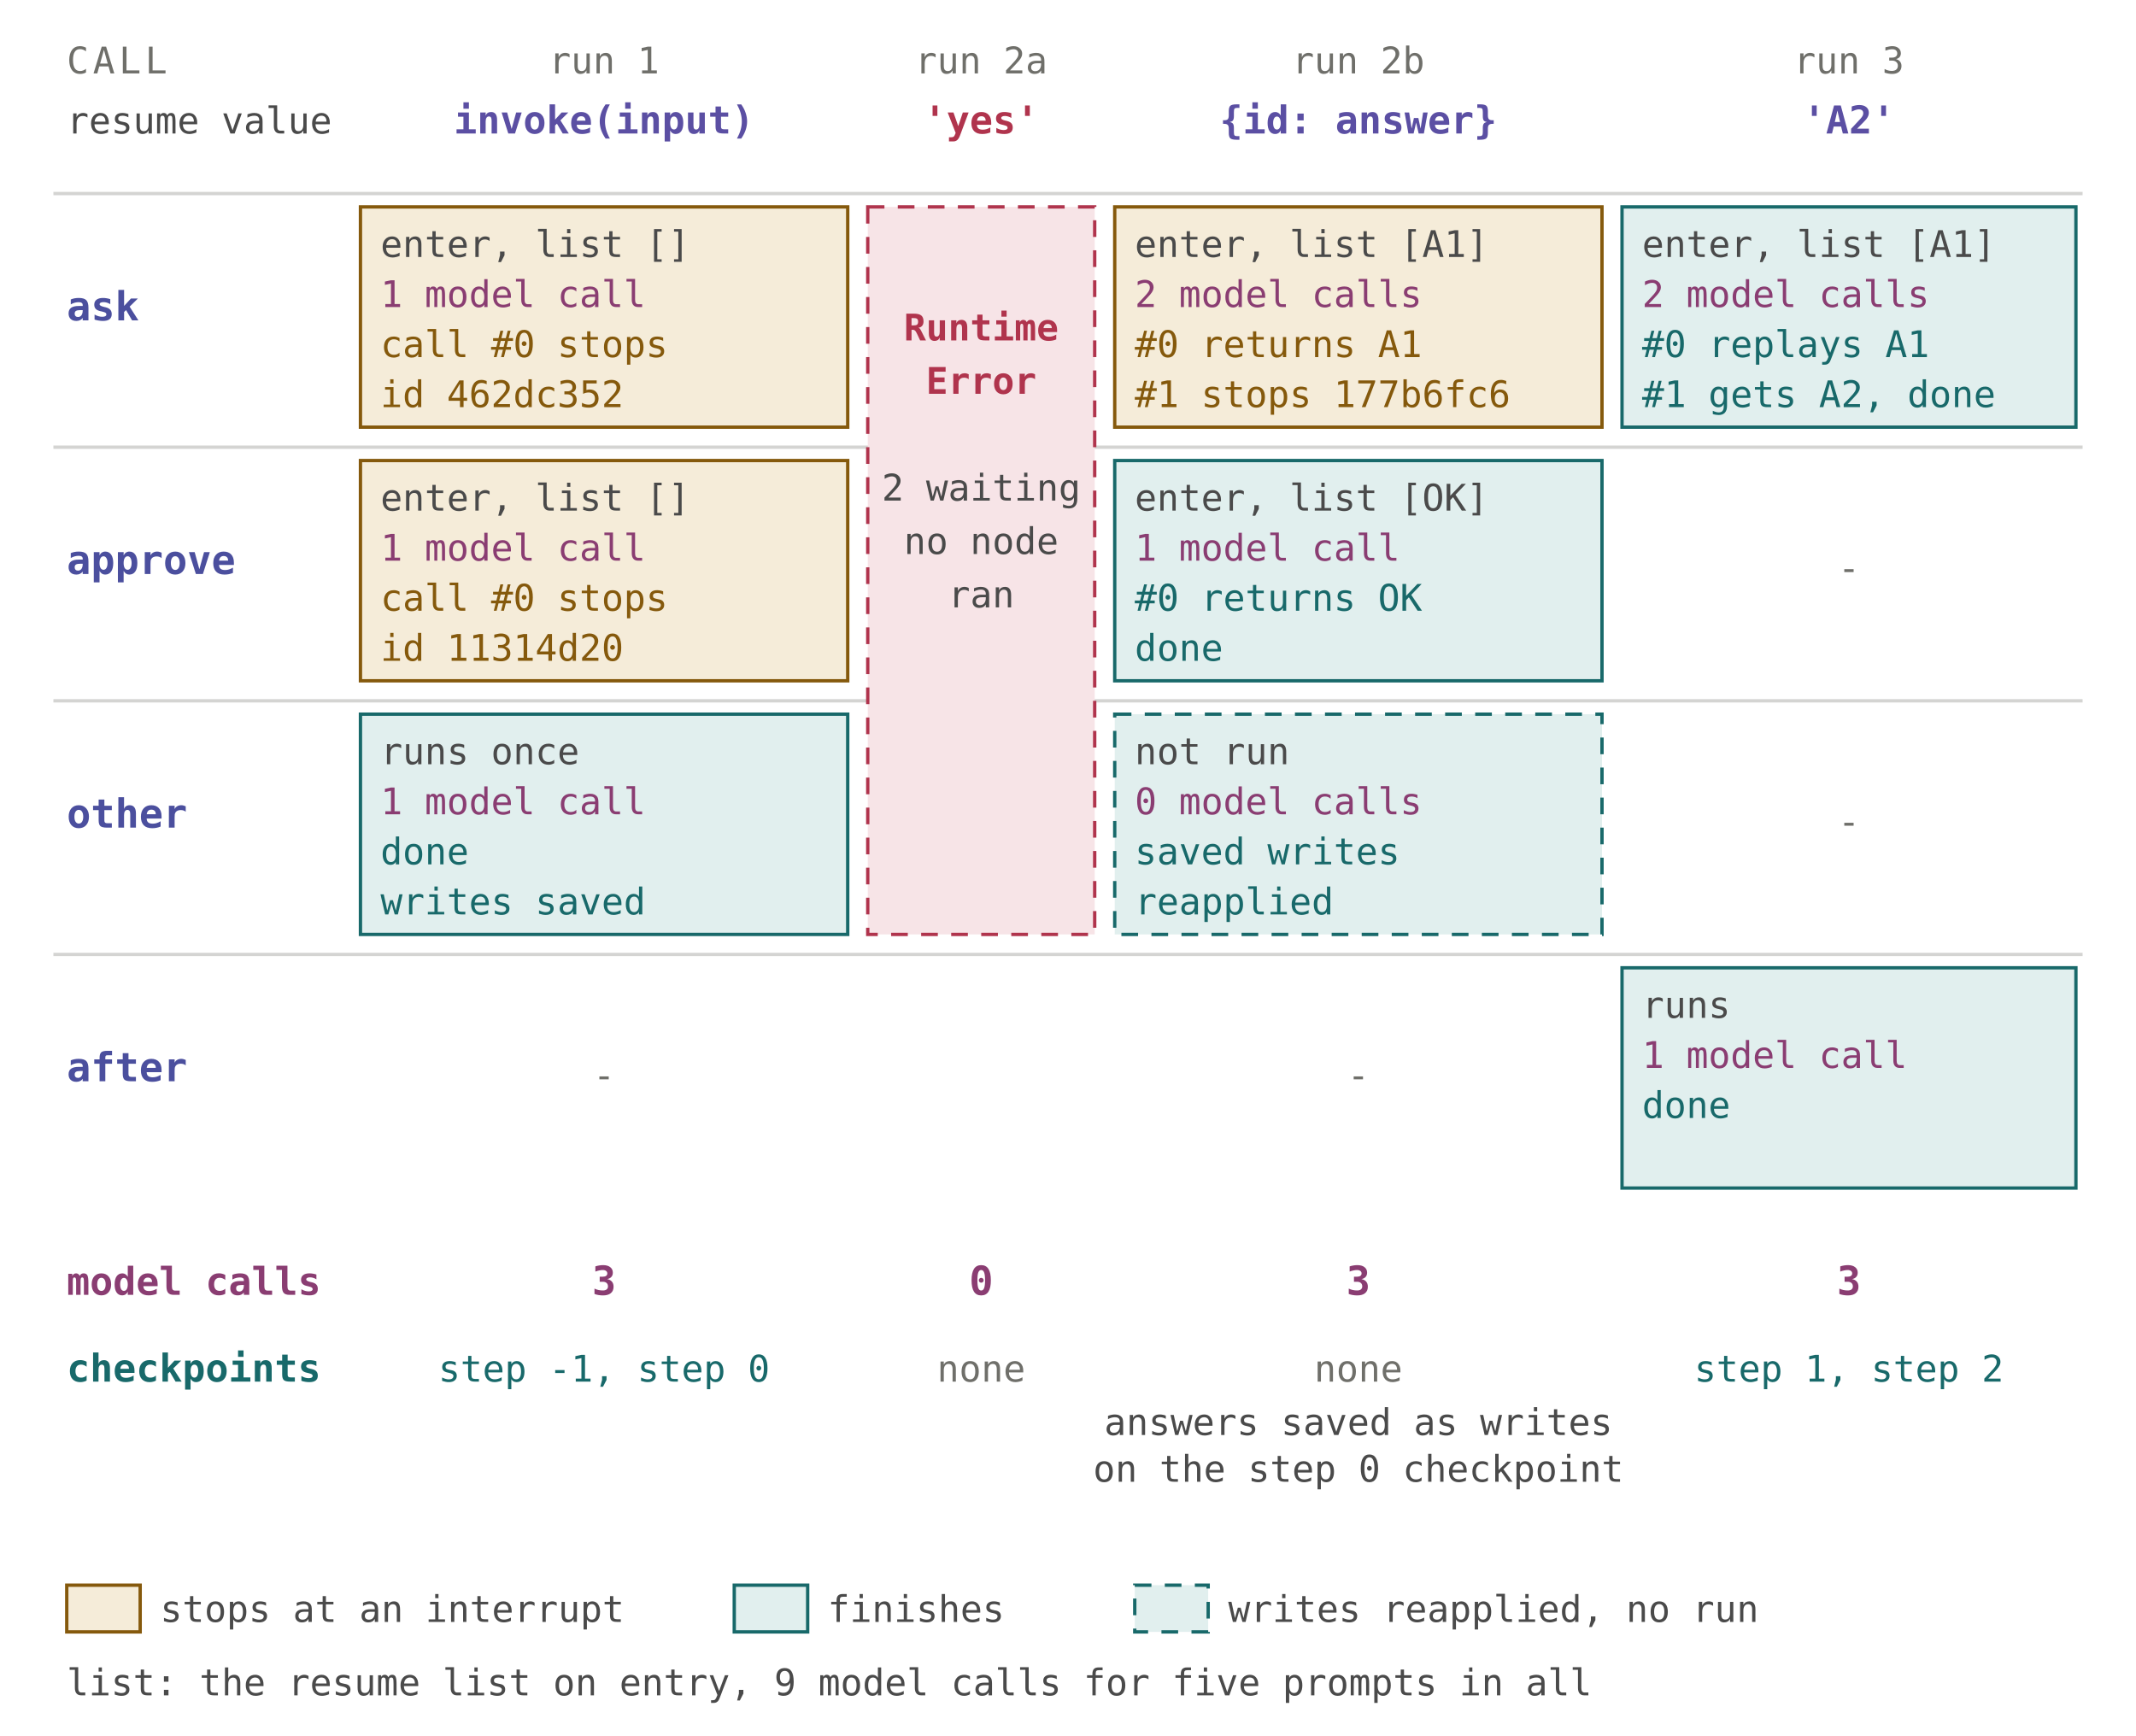
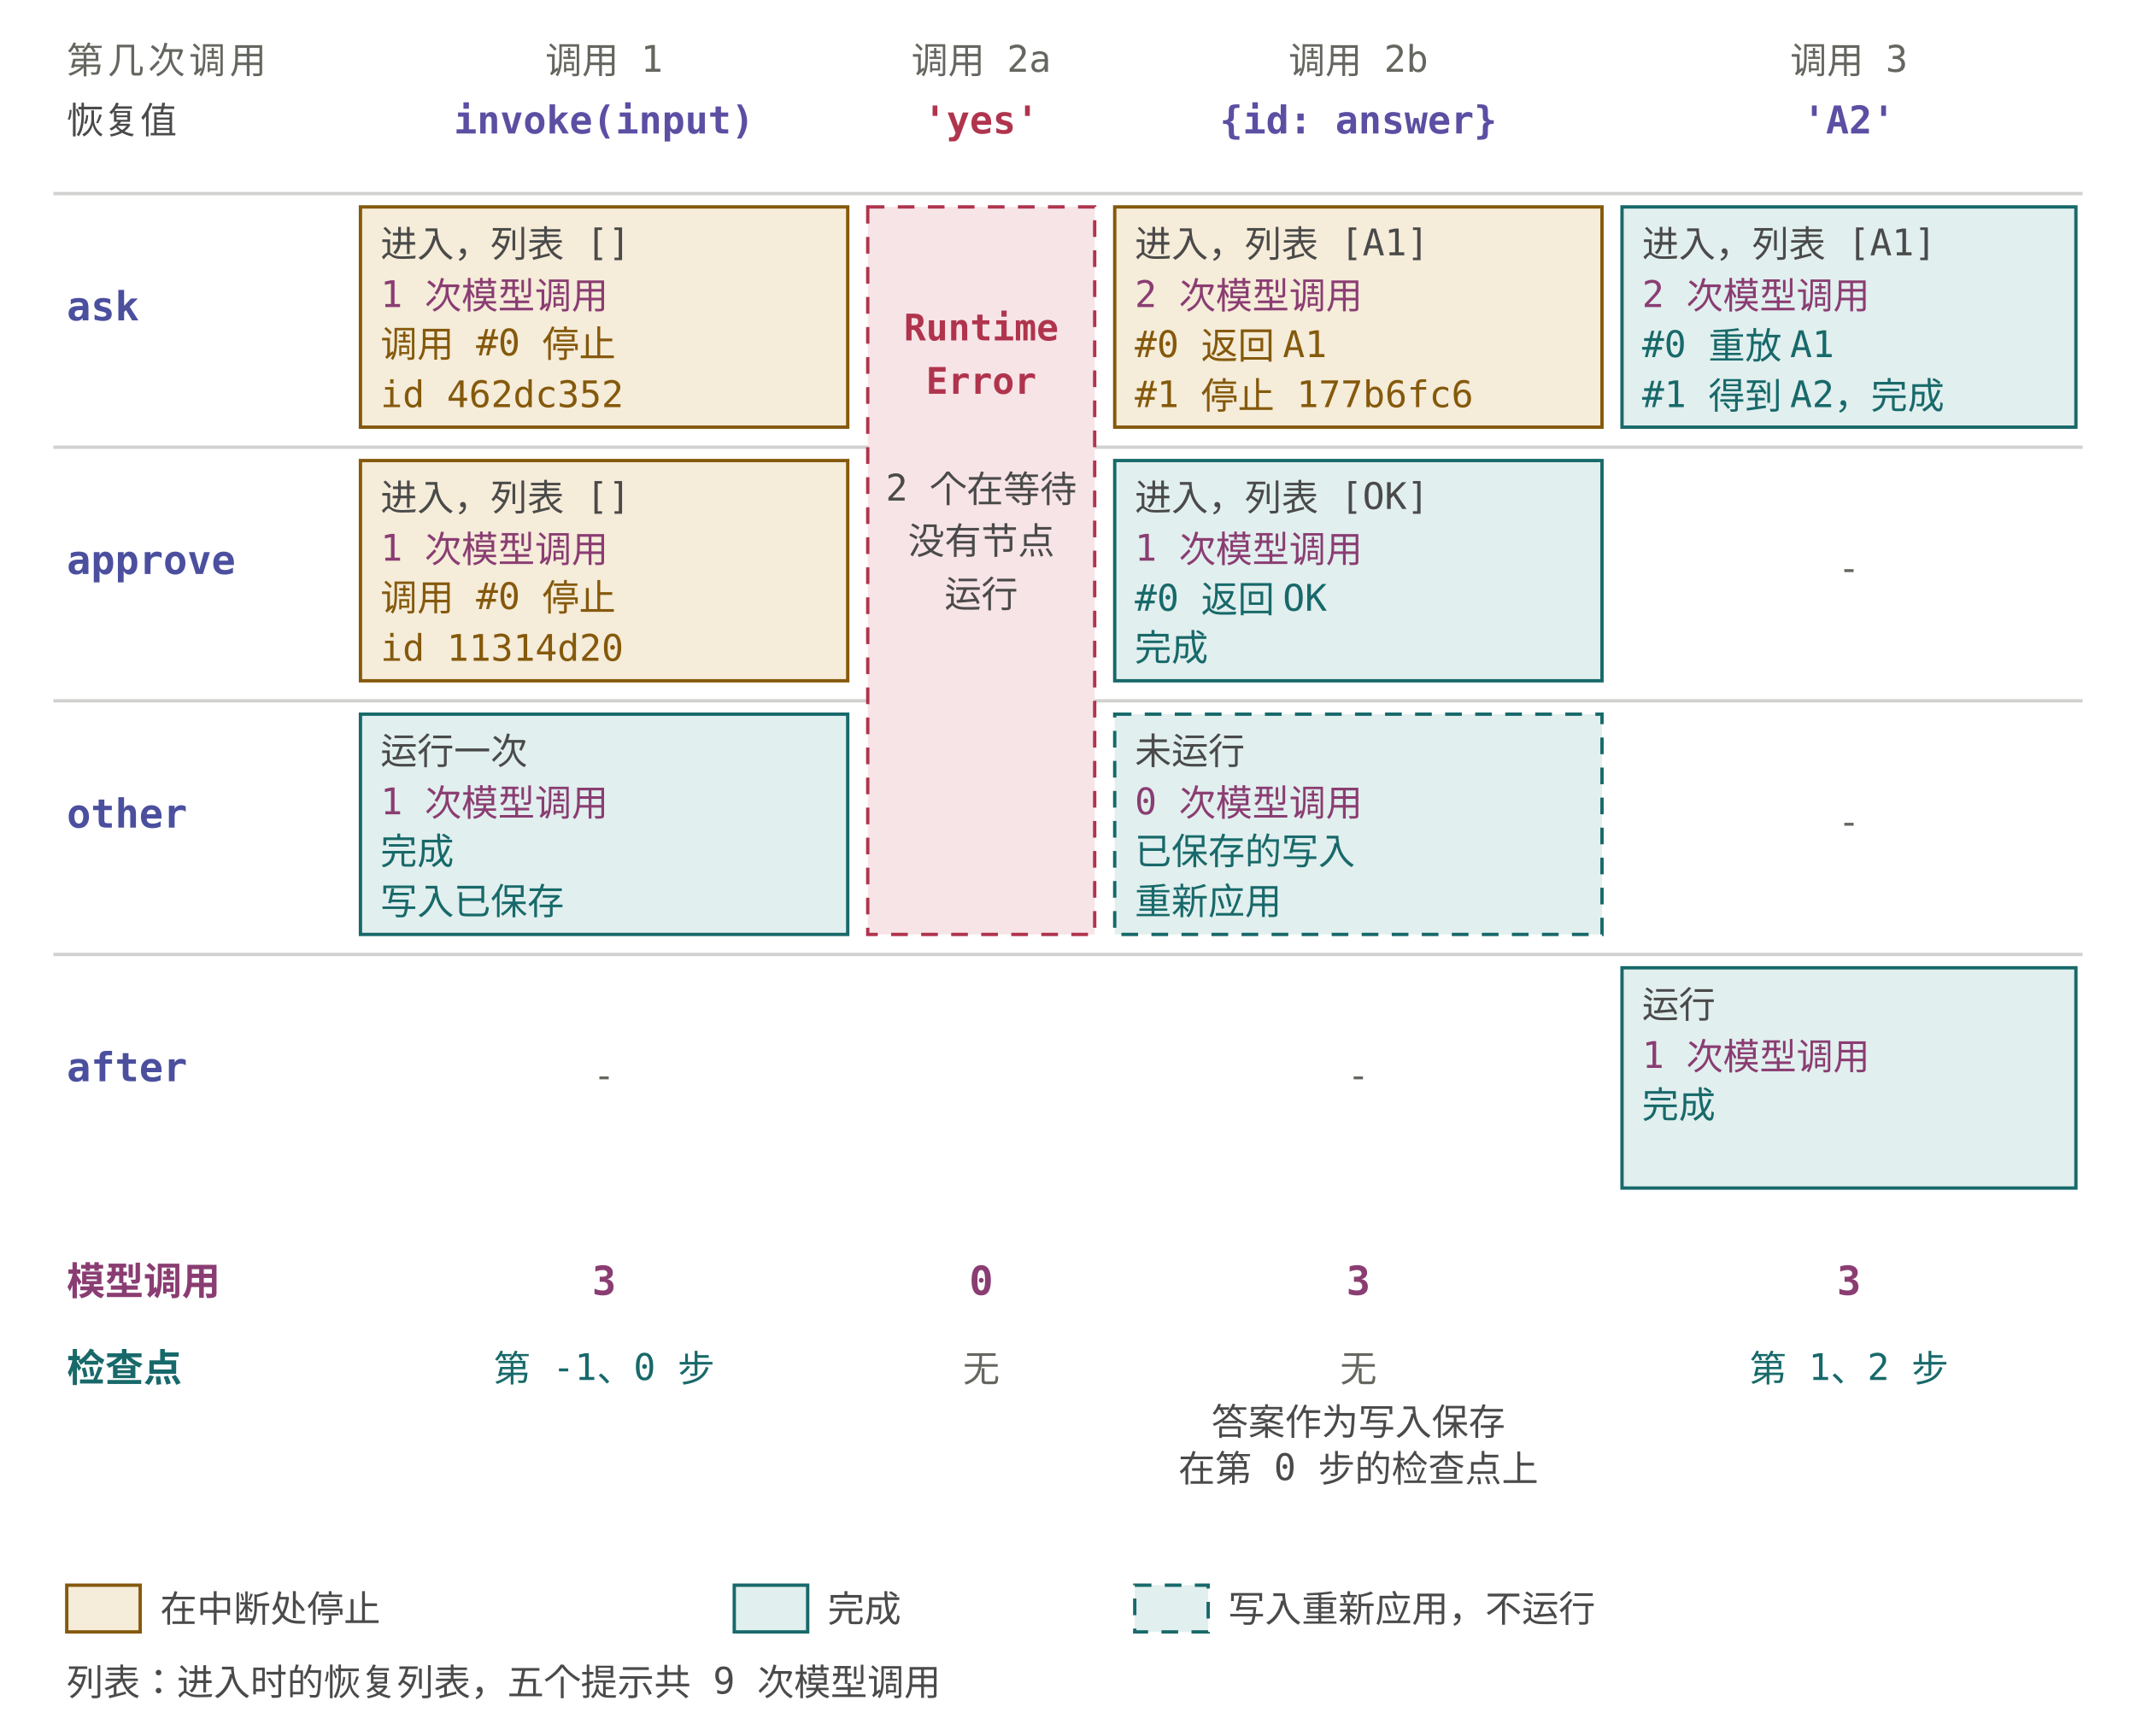
<svg xmlns="http://www.w3.org/2000/svg" viewBox="0 0 640 520" role="img" aria-labelledby="fig-2-4-title fig-2-4-desc" font-family="JetBrains Mono, ui-monospace, monospace">
-   <text x="20" y="22" font-size="11" letter-spacing="1.2" fill="var(--m-ink-mute, #6f6f6a)">CALL</text>
-   <text x="20" y="40" font-size="11" class="m-serif" fill="var(--m-ink-soft, #4a4a4a)">resume value</text>
-   <text x="181" y="22" font-size="11" text-anchor="middle" fill="var(--m-ink-mute, #6f6f6a)">run 1</text>
+   <text x="20" y="22" font-size="11" letter-spacing="1.2" fill="var(--m-ink-mute, #666660)">第几次调用</text>
+   <text x="20" y="40" font-size="11" class="m-serif" fill="var(--m-ink-soft, #4a4a4a)">恢复值</text>
+   <text x="181" y="22" font-size="11" text-anchor="middle" fill="var(--m-ink-mute, #666660)">调用 1</text>
  <text x="181" y="40" font-size="11.5" text-anchor="middle" font-weight="700" fill="var(--m-violet-ink, #5b4fa3)">invoke(input)</text>
-   <text x="294" y="22" font-size="11" text-anchor="middle" fill="var(--m-ink-mute, #6f6f6a)">run 2a</text>
+   <text x="294" y="22" font-size="11" text-anchor="middle" fill="var(--m-ink-mute, #666660)">调用 2a</text>
  <text x="294" y="40" font-size="11.5" text-anchor="middle" font-weight="700" fill="var(--m-rose-ink, #b0344d)">'yes'</text>
-   <text x="407" y="22" font-size="11" text-anchor="middle" fill="var(--m-ink-mute, #6f6f6a)">run 2b</text>
+   <text x="407" y="22" font-size="11" text-anchor="middle" fill="var(--m-ink-mute, #666660)">调用 2b</text>
  <text x="407" y="40" font-size="11.5" text-anchor="middle" font-weight="700" fill="var(--m-violet-ink, #5b4fa3)">{id: answer}</text>
-   <text x="554" y="22" font-size="11" text-anchor="middle" fill="var(--m-ink-mute, #6f6f6a)">run 3</text>
+   <text x="554" y="22" font-size="11" text-anchor="middle" fill="var(--m-ink-mute, #666660)">调用 3</text>
  <text x="554" y="40" font-size="11.5" text-anchor="middle" font-weight="700" fill="var(--m-violet-ink, #5b4fa3)">'A2'</text>
  <text x="20" y="96" font-size="12" font-weight="700" fill="var(--m-indigo-ink, #4b4f9e)">ask</text>
-   <line x1="16" y1="58" x2="624" y2="58" stroke="var(--m-ink-mute, #6f6f6a)" stroke-width="1" stroke-opacity="0.3" />
+   <line x1="16" y1="58" x2="624" y2="58" stroke="var(--m-ink-mute, #666660)" stroke-width="1" stroke-opacity="0.3" />
  <text x="20" y="172" font-size="12" font-weight="700" fill="var(--m-indigo-ink, #4b4f9e)">approve</text>
-   <line x1="16" y1="134" x2="624" y2="134" stroke="var(--m-ink-mute, #6f6f6a)" stroke-width="1" stroke-opacity="0.3" />
+   <line x1="16" y1="134" x2="624" y2="134" stroke="var(--m-ink-mute, #666660)" stroke-width="1" stroke-opacity="0.3" />
  <text x="20" y="248" font-size="12" font-weight="700" fill="var(--m-indigo-ink, #4b4f9e)">other</text>
-   <line x1="16" y1="210" x2="624" y2="210" stroke="var(--m-ink-mute, #6f6f6a)" stroke-width="1" stroke-opacity="0.3" />
+   <line x1="16" y1="210" x2="624" y2="210" stroke="var(--m-ink-mute, #666660)" stroke-width="1" stroke-opacity="0.3" />
  <text x="20" y="324" font-size="12" font-weight="700" fill="var(--m-indigo-ink, #4b4f9e)">after</text>
-   <line x1="16" y1="286" x2="624" y2="286" stroke="var(--m-ink-mute, #6f6f6a)" stroke-width="1" stroke-opacity="0.3" />
+   <line x1="16" y1="286" x2="624" y2="286" stroke="var(--m-ink-mute, #666660)" stroke-width="1" stroke-opacity="0.3" />
  <g data-beat="1">
    <animate attributeName="opacity" values="0;0;1" keyTimes="0;0;1" calcMode="spline" keySplines="0 0 1 1;0.23 1 0.32 1" dur="0.45s" begin="indefinite" fill="freeze" />
    <animateTransform attributeName="transform" type="translate" values="0 4;0 4;0 0" keyTimes="0;0;1" calcMode="spline" keySplines="0 0 1 1;0.23 1 0.32 1" dur="0.45s" begin="indefinite" fill="freeze" />
    <rect x="108" y="62" width="146" height="66" fill="var(--m-amber-fill, #f5ecd9)" stroke="var(--m-amber-ink, #85590c)" />
-     <text x="114" y="77" font-size="11" fill="var(--m-ink-soft, #4a4a4a)">enter, list []</text>
-     <text x="114" y="92" font-size="11" fill="var(--m-plum-ink, #8a3d72)">1 model call</text>
-     <text x="114" y="107" font-size="11" fill="var(--m-amber-ink, #85590c)">call #0 stops</text>
+     <text x="114" y="77" font-size="11" fill="var(--m-ink-soft, #4a4a4a)">进入，列表 []</text>
+     <text x="114" y="92" font-size="11" fill="var(--m-plum-ink, #8a3d72)">1 次模型调用</text>
+     <text x="114" y="107" font-size="11" fill="var(--m-amber-ink, #85590c)">调用 #0 停止</text>
    <text x="114" y="122" font-size="11" fill="var(--m-amber-ink, #85590c)">id 462dc352</text>
    <rect x="108" y="138" width="146" height="66" fill="var(--m-amber-fill, #f5ecd9)" stroke="var(--m-amber-ink, #85590c)" />
-     <text x="114" y="153" font-size="11" fill="var(--m-ink-soft, #4a4a4a)">enter, list []</text>
-     <text x="114" y="168" font-size="11" fill="var(--m-plum-ink, #8a3d72)">1 model call</text>
-     <text x="114" y="183" font-size="11" fill="var(--m-amber-ink, #85590c)">call #0 stops</text>
+     <text x="114" y="153" font-size="11" fill="var(--m-ink-soft, #4a4a4a)">进入，列表 []</text>
+     <text x="114" y="168" font-size="11" fill="var(--m-plum-ink, #8a3d72)">1 次模型调用</text>
+     <text x="114" y="183" font-size="11" fill="var(--m-amber-ink, #85590c)">调用 #0 停止</text>
    <text x="114" y="198" font-size="11" fill="var(--m-amber-ink, #85590c)">id 11314d20</text>
    <rect x="108" y="214" width="146" height="66" fill="var(--m-teal-fill, #e1efee)" stroke="var(--m-teal-ink, #18696a)" />
-     <text x="114" y="229" font-size="11" fill="var(--m-ink-soft, #4a4a4a)">runs once</text>
-     <text x="114" y="244" font-size="11" fill="var(--m-plum-ink, #8a3d72)">1 model call</text>
-     <text x="114" y="259" font-size="11" fill="var(--m-teal-ink, #18696a)">done</text>
-     <text x="114" y="274" font-size="11" fill="var(--m-teal-ink, #18696a)">writes saved</text>
-     <text x="181" y="326" font-size="11" text-anchor="middle" fill="var(--m-ink-mute, #6f6f6a)">-</text>
+     <text x="114" y="229" font-size="11" fill="var(--m-ink-soft, #4a4a4a)">运行一次</text>
+     <text x="114" y="244" font-size="11" fill="var(--m-plum-ink, #8a3d72)">1 次模型调用</text>
+     <text x="114" y="259" font-size="11" fill="var(--m-teal-ink, #18696a)">完成</text>
+     <text x="114" y="274" font-size="11" fill="var(--m-teal-ink, #18696a)">写入已保存</text>
+     <text x="181" y="326" font-size="11" text-anchor="middle" fill="var(--m-ink-mute, #666660)">-</text>
  </g>
  <g data-beat="3">
    <animate attributeName="opacity" values="0;0;1" keyTimes="0;0.727;1" calcMode="spline" keySplines="0 0 1 1;0.23 1 0.32 1" dur="1.65s" begin="indefinite" fill="freeze" />
    <animateTransform attributeName="transform" type="translate" values="0 4;0 4;0 0" keyTimes="0;0.727;1" calcMode="spline" keySplines="0 0 1 1;0.23 1 0.32 1" dur="1.65s" begin="indefinite" fill="freeze" />
    <rect x="334" y="62" width="146" height="66" fill="var(--m-amber-fill, #f5ecd9)" stroke="var(--m-amber-ink, #85590c)" />
-     <text x="340" y="77" font-size="11" fill="var(--m-ink-soft, #4a4a4a)">enter, list [A1]</text>
-     <text x="340" y="92" font-size="11" fill="var(--m-plum-ink, #8a3d72)">2 model calls</text>
-     <text x="340" y="107" font-size="11" fill="var(--m-amber-ink, #85590c)">#0 returns A1</text>
-     <text x="340" y="122" font-size="11" fill="var(--m-amber-ink, #85590c)">#1 stops 177b6fc6</text>
+     <text x="340" y="77" font-size="11" fill="var(--m-ink-soft, #4a4a4a)">进入，列表 [A1]</text>
+     <text x="340" y="92" font-size="11" fill="var(--m-plum-ink, #8a3d72)">2 次模型调用</text>
+     <text x="340" y="107" font-size="11" fill="var(--m-amber-ink, #85590c)">#0 返回 A1</text>
+     <text x="340" y="122" font-size="11" fill="var(--m-amber-ink, #85590c)">#1 停止 177b6fc6</text>
    <rect x="334" y="138" width="146" height="66" fill="var(--m-teal-fill, #e1efee)" stroke="var(--m-teal-ink, #18696a)" />
-     <text x="340" y="153" font-size="11" fill="var(--m-ink-soft, #4a4a4a)">enter, list [OK]</text>
-     <text x="340" y="168" font-size="11" fill="var(--m-plum-ink, #8a3d72)">1 model call</text>
-     <text x="340" y="183" font-size="11" fill="var(--m-teal-ink, #18696a)">#0 returns OK</text>
-     <text x="340" y="198" font-size="11" fill="var(--m-teal-ink, #18696a)">done</text>
+     <text x="340" y="153" font-size="11" fill="var(--m-ink-soft, #4a4a4a)">进入，列表 [OK]</text>
+     <text x="340" y="168" font-size="11" fill="var(--m-plum-ink, #8a3d72)">1 次模型调用</text>
+     <text x="340" y="183" font-size="11" fill="var(--m-teal-ink, #18696a)">#0 返回 OK</text>
+     <text x="340" y="198" font-size="11" fill="var(--m-teal-ink, #18696a)">完成</text>
    <rect x="334" y="214" width="146" height="66" fill="var(--m-teal-fill, #e1efee)" stroke="var(--m-teal-ink, #18696a)" stroke-dasharray="5 4" />
-     <text x="340" y="229" font-size="11" fill="var(--m-ink-soft, #4a4a4a)">not run</text>
-     <text x="340" y="244" font-size="11" fill="var(--m-plum-ink, #8a3d72)">0 model calls</text>
-     <text x="340" y="259" font-size="11" fill="var(--m-teal-ink, #18696a)">saved writes</text>
-     <text x="340" y="274" font-size="11" fill="var(--m-teal-ink, #18696a)">reapplied</text>
-     <text x="407" y="326" font-size="11" text-anchor="middle" fill="var(--m-ink-mute, #6f6f6a)">-</text>
+     <text x="340" y="229" font-size="11" fill="var(--m-ink-soft, #4a4a4a)">未运行</text>
+     <text x="340" y="244" font-size="11" fill="var(--m-plum-ink, #8a3d72)">0 次模型调用</text>
+     <text x="340" y="259" font-size="11" fill="var(--m-teal-ink, #18696a)">已保存的写入</text>
+     <text x="340" y="274" font-size="11" fill="var(--m-teal-ink, #18696a)">重新应用</text>
+     <text x="407" y="326" font-size="11" text-anchor="middle" fill="var(--m-ink-mute, #666660)">-</text>
  </g>
  <g data-beat="4">
    <animate attributeName="opacity" values="0;0;1" keyTimes="0;0.8;1" calcMode="spline" keySplines="0 0 1 1;0.23 1 0.32 1" dur="2.25s" begin="indefinite" fill="freeze" />
    <animateTransform attributeName="transform" type="translate" values="0 4;0 4;0 0" keyTimes="0;0.8;1" calcMode="spline" keySplines="0 0 1 1;0.23 1 0.32 1" dur="2.25s" begin="indefinite" fill="freeze" />
    <rect x="486" y="62" width="136" height="66" fill="var(--m-teal-fill, #e1efee)" stroke="var(--m-teal-ink, #18696a)" />
-     <text x="492" y="77" font-size="11" fill="var(--m-ink-soft, #4a4a4a)">enter, list [A1]</text>
-     <text x="492" y="92" font-size="11" fill="var(--m-plum-ink, #8a3d72)">2 model calls</text>
-     <text x="492" y="107" font-size="11" fill="var(--m-teal-ink, #18696a)">#0 replays A1</text>
-     <text x="492" y="122" font-size="11" fill="var(--m-teal-ink, #18696a)">#1 gets A2, done</text>
-     <text x="554" y="174" font-size="11" text-anchor="middle" fill="var(--m-ink-mute, #6f6f6a)">-</text>
-     <text x="554" y="250" font-size="11" text-anchor="middle" fill="var(--m-ink-mute, #6f6f6a)">-</text>
+     <text x="492" y="77" font-size="11" fill="var(--m-ink-soft, #4a4a4a)">进入，列表 [A1]</text>
+     <text x="492" y="92" font-size="11" fill="var(--m-plum-ink, #8a3d72)">2 次模型调用</text>
+     <text x="492" y="107" font-size="11" fill="var(--m-teal-ink, #18696a)">#0 重放 A1</text>
+     <text x="492" y="122" font-size="11" fill="var(--m-teal-ink, #18696a)">#1 得到 A2，完成</text>
+     <text x="554" y="174" font-size="11" text-anchor="middle" fill="var(--m-ink-mute, #666660)">-</text>
+     <text x="554" y="250" font-size="11" text-anchor="middle" fill="var(--m-ink-mute, #666660)">-</text>
    <rect x="486" y="290" width="136" height="66" fill="var(--m-teal-fill, #e1efee)" stroke="var(--m-teal-ink, #18696a)" />
-     <text x="492" y="305" font-size="11" fill="var(--m-ink-soft, #4a4a4a)">runs</text>
-     <text x="492" y="320" font-size="11" fill="var(--m-plum-ink, #8a3d72)">1 model call</text>
-     <text x="492" y="335" font-size="11" fill="var(--m-teal-ink, #18696a)">done</text>
+     <text x="492" y="305" font-size="11" fill="var(--m-ink-soft, #4a4a4a)">运行</text>
+     <text x="492" y="320" font-size="11" fill="var(--m-plum-ink, #8a3d72)">1 次模型调用</text>
+     <text x="492" y="335" font-size="11" fill="var(--m-teal-ink, #18696a)">完成</text>
  </g>
  <g data-beat="2">
    <animate attributeName="opacity" values="0;0;1" keyTimes="0;0.571;1" calcMode="spline" keySplines="0 0 1 1;0.23 1 0.32 1" dur="1.05s" begin="indefinite" fill="freeze" />
    <animateTransform attributeName="transform" type="translate" values="0 4;0 4;0 0" keyTimes="0;0.571;1" calcMode="spline" keySplines="0 0 1 1;0.23 1 0.32 1" dur="1.05s" begin="indefinite" fill="freeze" />
    <rect x="260" y="62" width="68" height="218" fill="var(--m-rose-fill, #f7e4e7)" stroke="var(--m-rose-ink, #b0344d)" stroke-dasharray="5 4" />
    <text x="294" y="102" font-size="11" text-anchor="middle" font-weight="700" fill="var(--m-rose-ink, #b0344d)">Runtime</text>
    <text x="294" y="118" font-size="11" text-anchor="middle" font-weight="700" fill="var(--m-rose-ink, #b0344d)">Error</text>
-     <text x="294" y="150" font-size="11" text-anchor="middle" fill="var(--m-ink-soft, #4a4a4a)">2 waiting</text>
-     <text x="294" y="166" font-size="11" text-anchor="middle" fill="var(--m-ink-soft, #4a4a4a)">no node</text>
-     <text x="294" y="182" font-size="11" text-anchor="middle" fill="var(--m-ink-soft, #4a4a4a)">ran</text>
+     <text x="294" y="150" font-size="11" text-anchor="middle" fill="var(--m-ink-soft, #4a4a4a)">2 个在等待</text>
+     <text x="294" y="166" font-size="11" text-anchor="middle" fill="var(--m-ink-soft, #4a4a4a)">没有节点</text>
+     <text x="294" y="182" font-size="11" text-anchor="middle" fill="var(--m-ink-soft, #4a4a4a)">运行</text>
  </g>
  <g data-beat="5">
    <animate attributeName="opacity" values="0;0;1" keyTimes="0;0.842;1" calcMode="spline" keySplines="0 0 1 1;0.23 1 0.32 1" dur="2.85s" begin="indefinite" fill="freeze" />
    <animateTransform attributeName="transform" type="translate" values="0 4;0 4;0 0" keyTimes="0;0.842;1" calcMode="spline" keySplines="0 0 1 1;0.23 1 0.32 1" dur="2.85s" begin="indefinite" fill="freeze" />
-     <text x="20" y="388" font-size="11.5" font-weight="700" fill="var(--m-plum-ink, #8a3d72)">model calls</text>
-     <text x="20" y="414" font-size="11.5" font-weight="700" fill="var(--m-teal-ink, #18696a)">checkpoints</text>
+     <text x="20" y="388" font-size="11.5" font-weight="700" fill="var(--m-plum-ink, #8a3d72)">模型调用</text>
+     <text x="20" y="414" font-size="11.5" font-weight="700" fill="var(--m-teal-ink, #18696a)">检查点</text>
    <text x="181" y="388" font-size="12" text-anchor="middle" font-weight="700" fill="var(--m-plum-ink, #8a3d72)">3</text>
-     <text x="181" y="414" font-size="11" text-anchor="middle" fill="var(--m-teal-ink, #18696a)">step -1, step 0</text>
+     <text x="181" y="414" font-size="11" text-anchor="middle" fill="var(--m-teal-ink, #18696a)">第 -1、0 步</text>
    <text x="294" y="388" font-size="12" text-anchor="middle" font-weight="700" fill="var(--m-plum-ink, #8a3d72)">0</text>
-     <text x="294" y="414" font-size="11" text-anchor="middle" fill="var(--m-ink-mute, #6f6f6a)">none</text>
+     <text x="294" y="414" font-size="11" text-anchor="middle" fill="var(--m-ink-mute, #666660)">无</text>
    <text x="407" y="388" font-size="12" text-anchor="middle" font-weight="700" fill="var(--m-plum-ink, #8a3d72)">3</text>
-     <text x="407" y="414" font-size="11" text-anchor="middle" fill="var(--m-ink-mute, #6f6f6a)">none</text>
+     <text x="407" y="414" font-size="11" text-anchor="middle" fill="var(--m-ink-mute, #666660)">无</text>
    <text x="554" y="388" font-size="12" text-anchor="middle" font-weight="700" fill="var(--m-plum-ink, #8a3d72)">3</text>
-     <text x="554" y="414" font-size="11" text-anchor="middle" fill="var(--m-teal-ink, #18696a)">step 1, step 2</text>
-     <text x="407" y="430" font-size="11" text-anchor="middle" class="m-serif" fill="var(--m-ink-soft, #4a4a4a)">answers saved as writes</text>
-     <text x="407" y="444" font-size="11" text-anchor="middle" class="m-serif" fill="var(--m-ink-soft, #4a4a4a)">on the step 0 checkpoint</text>
+     <text x="554" y="414" font-size="11" text-anchor="middle" fill="var(--m-teal-ink, #18696a)">第 1、2 步</text>
+     <text x="407" y="430" font-size="11" text-anchor="middle" class="m-serif" fill="var(--m-ink-soft, #4a4a4a)">答案作为写入保存</text>
+     <text x="407" y="444" font-size="11" text-anchor="middle" class="m-serif" fill="var(--m-ink-soft, #4a4a4a)">在第 0 步的检查点上</text>
  </g>
  <rect x="20" y="475" width="22" height="14" fill="var(--m-amber-fill, #f5ecd9)" stroke="var(--m-amber-ink, #85590c)" />
-   <text x="48" y="486" font-size="11" class="m-serif" fill="var(--m-ink-soft, #4a4a4a)">stops at an interrupt</text>
+   <text x="48" y="486" font-size="11" class="m-serif" fill="var(--m-ink-soft, #4a4a4a)">在中断处停止</text>
  <rect x="220" y="475" width="22" height="14" fill="var(--m-teal-fill, #e1efee)" stroke="var(--m-teal-ink, #18696a)" />
-   <text x="248" y="486" font-size="11" class="m-serif" fill="var(--m-ink-soft, #4a4a4a)">finishes</text>
+   <text x="248" y="486" font-size="11" class="m-serif" fill="var(--m-ink-soft, #4a4a4a)">完成</text>
  <rect x="340" y="475" width="22" height="14" fill="var(--m-teal-fill, #e1efee)" stroke="var(--m-teal-ink, #18696a)" stroke-dasharray="5 4" />
-   <text x="368" y="486" font-size="11" class="m-serif" fill="var(--m-ink-soft, #4a4a4a)">writes reapplied, no run</text>
-   <text x="20" y="508" font-size="11" class="m-serif" fill="var(--m-ink-soft, #4a4a4a)">list: the resume list on entry, 9 model calls for five prompts in all</text>
+   <text x="368" y="486" font-size="11" class="m-serif" fill="var(--m-ink-soft, #4a4a4a)">写入重新应用，不运行</text>
+   <text x="20" y="508" font-size="11" class="m-serif" fill="var(--m-ink-soft, #4a4a4a)">列表：进入时的恢复列表，五个提示共 9 次模型调用</text>
</svg>
